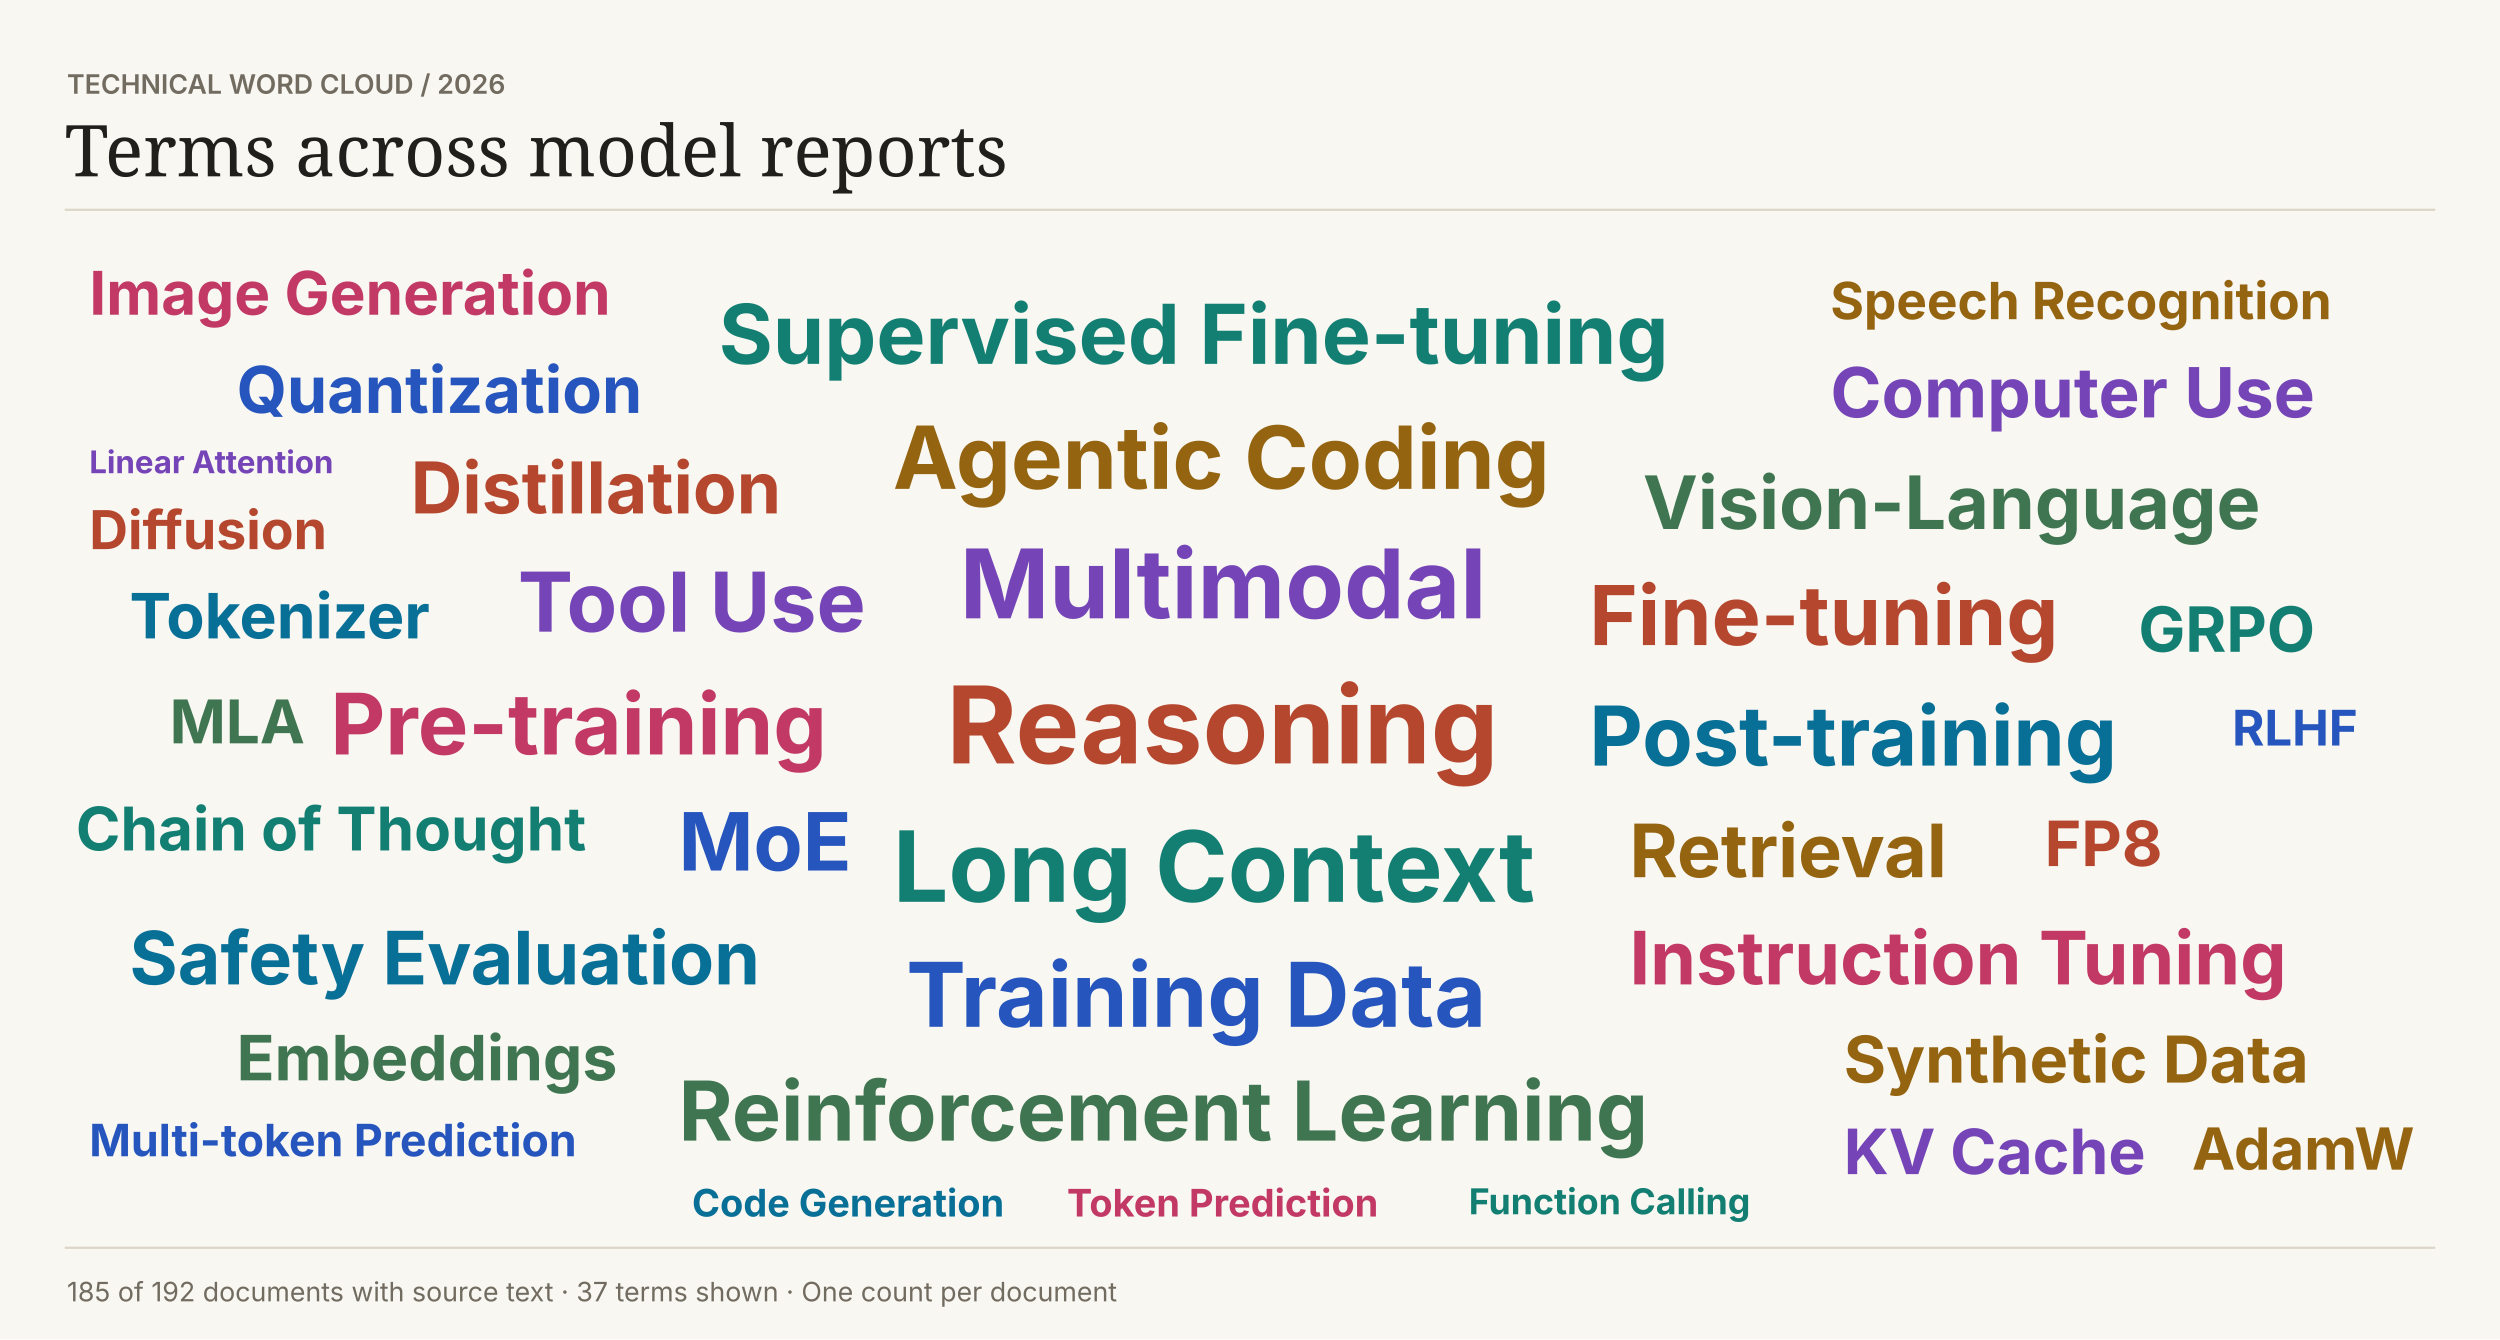
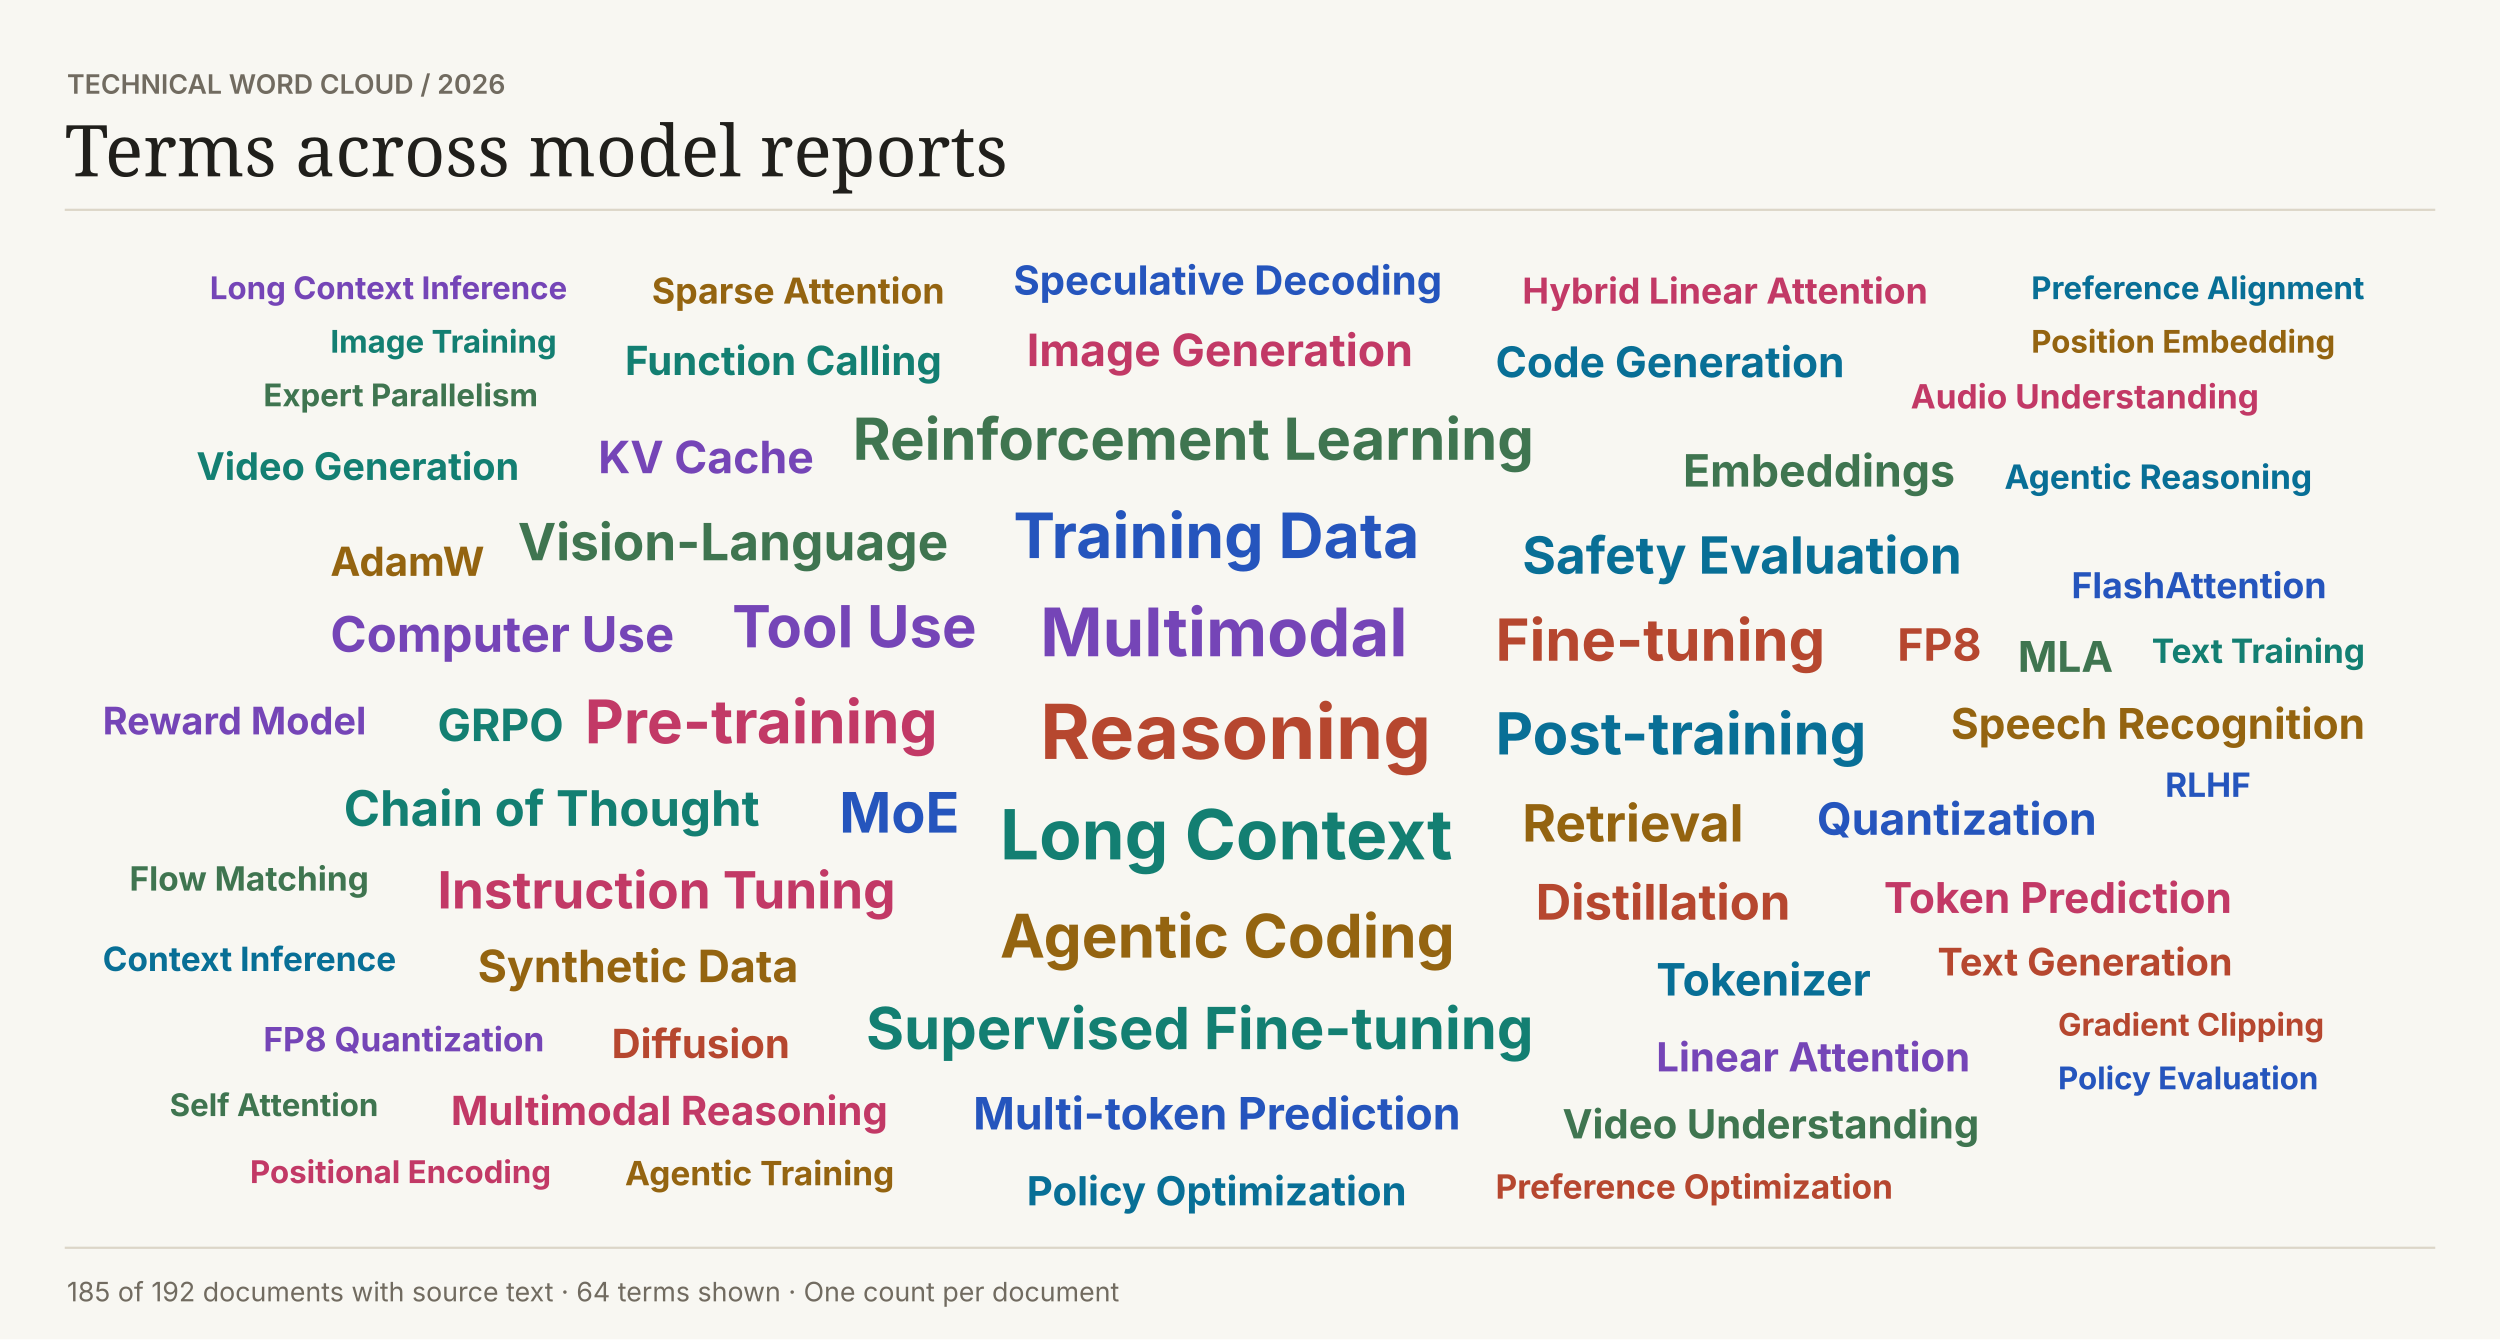
<svg xmlns="http://www.w3.org/2000/svg" width="1120" height="600" viewBox="0 0 1120 600" role="img">
  <rect width="1120" height="600" fill="#f8f7f2" />
  <text font-family="Inter,Arial,sans-serif" x="30" y="42" fill="#716b60" font-size="12" font-weight="600">TECHNICAL WORD CLOUD  /  2026</text>
  <text font-family="Georgia,serif" x="29" y="79" fill="#201f1b" font-size="32" font-weight="400">Terms across model reports</text>
  <path d="M29 94H1091V94" stroke="#dcd6c8" fill="none" />
-   <text font-family="Inter,Arial,sans-serif" x="424" y="342" fill="#b6472f" font-size="48" font-weight="700">Reasoning</text>
-   <text font-family="Inter,Arial,sans-serif" x="400" y="404" fill="#137f72" font-size="44" font-weight="700">Long Context</text>
-   <text font-family="Inter,Arial,sans-serif" x="430" y="277" fill="#7545b7" font-size="43" font-weight="700">Multimodal</text>
-   <text font-family="Inter,Arial,sans-serif" x="406" y="460" fill="#2555bd" font-size="40" font-weight="700">Training Data</text>
-   <text font-family="Inter,Arial,sans-serif" x="400" y="219" fill="#946410" font-size="39" font-weight="700">Agentic Coding</text>
-   <text font-family="Inter,Arial,sans-serif" x="148" y="338" fill="#c23966" font-size="38" font-weight="700">Pre-training</text>
-   <text font-family="Inter,Arial,sans-serif" x="712" y="343" fill="#086f96" font-size="37" font-weight="700">Post-training</text>
-   <text font-family="Inter,Arial,sans-serif" x="304" y="511" fill="#3f7550" font-size="37" font-weight="700">Reinforcement Learning</text>
-   <text font-family="Inter,Arial,sans-serif" x="712" y="289" fill="#b6472f" font-size="37" font-weight="700">Fine-tuning</text>
-   <text font-family="Inter,Arial,sans-serif" x="322" y="163" fill="#137f72" font-size="37" font-weight="700">Supervised Fine-tuning</text>
-   <text font-family="Inter,Arial,sans-serif" x="232" y="283" fill="#7545b7" font-size="37" font-weight="700">Tool Use</text>
-   <text font-family="Inter,Arial,sans-serif" x="304" y="390" fill="#2555bd" font-size="36" font-weight="700">MoE</text>
-   <text font-family="Inter,Arial,sans-serif" x="730" y="393" fill="#946410" font-size="33" font-weight="700">Retrieval</text>
-   <text font-family="Inter,Arial,sans-serif" x="730" y="441" fill="#c23966" font-size="33" font-weight="700">Instruction Tuning</text>
-   <text font-family="Inter,Arial,sans-serif" x="58" y="441" fill="#086f96" font-size="33" font-weight="700">Safety Evaluation</text>
-   <text font-family="Inter,Arial,sans-serif" x="736" y="237" fill="#3f7550" font-size="33" font-weight="700">Vision-Language</text>
-   <text font-family="Inter,Arial,sans-serif" x="184" y="230" fill="#b6472f" font-size="32" font-weight="700">Distillation</text>
-   <text font-family="Inter,Arial,sans-serif" x="34" y="381" fill="#137f72" font-size="27" font-weight="700">Chain of Thought</text>
-   <text font-family="Inter,Arial,sans-serif" x="820" y="187" fill="#7545b7" font-size="31" font-weight="700">Computer Use</text>
-   <text font-family="Inter,Arial,sans-serif" x="106" y="185" fill="#2555bd" font-size="29" font-weight="700">Quantization</text>
-   <text font-family="Inter,Arial,sans-serif" x="826" y="485" fill="#946410" font-size="29" font-weight="700">Synthetic Data</text>
-   <text font-family="Inter,Arial,sans-serif" x="40" y="141" fill="#c23966" font-size="27" font-weight="700">Image Generation</text>
-   <text font-family="Inter,Arial,sans-serif" x="58" y="286" fill="#086f96" font-size="28" font-weight="700">Tokenizer</text>
-   <text font-family="Inter,Arial,sans-serif" x="106" y="484" fill="#3f7550" font-size="28" font-weight="700">Embeddings</text>
-   <text font-family="Inter,Arial,sans-serif" x="916" y="388" fill="#b6472f" font-size="28" font-weight="700">FP8</text>
-   <text font-family="Inter,Arial,sans-serif" x="958" y="292" fill="#137f72" font-size="28" font-weight="700">GRPO</text>
-   <text font-family="Inter,Arial,sans-serif" x="826" y="526" fill="#7545b7" font-size="28" font-weight="700">KV Cache</text>
-   <text font-family="Inter,Arial,sans-serif" x="40" y="518" fill="#2555bd" font-size="20" font-weight="700">Multi-token Prediction</text>
-   <text font-family="Inter,Arial,sans-serif" x="820" y="143" fill="#946410" font-size="23" font-weight="700">Speech Recognition</text>
-   <text font-family="Inter,Arial,sans-serif" x="478" y="545" fill="#c23966" font-size="17" font-weight="700">Token Prediction</text>
-   <text font-family="Inter,Arial,sans-serif" x="310" y="545" fill="#086f96" font-size="17" font-weight="700">Code Generation</text>
-   <text font-family="Inter,Arial,sans-serif" x="76" y="333" fill="#3f7550" font-size="27" font-weight="700">MLA</text>
-   <text font-family="Inter,Arial,sans-serif" x="40" y="246" fill="#b6472f" font-size="24" font-weight="700">Diffusion</text>
-   <text font-family="Inter,Arial,sans-serif" x="658" y="544" fill="#137f72" font-size="16" font-weight="700">Function Calling</text>
-   <text font-family="Inter,Arial,sans-serif" x="40" y="212" fill="#7545b7" font-size="14" font-weight="700">Linear Attention</text>
-   <text font-family="Inter,Arial,sans-serif" x="982" y="524" fill="#946410" font-size="26" font-weight="700">AdamW</text>
-   <text font-family="Inter,Arial,sans-serif" x="1000" y="334" fill="#2555bd" font-size="22" font-weight="700">RLHF</text>
+   <text font-family="Inter,Arial,sans-serif" x="466" y="340" fill="#b6472f" font-size="34" font-weight="700">Reasoning</text>
+   <text font-family="Inter,Arial,sans-serif" x="448" y="385" fill="#137f72" font-size="31" font-weight="700">Long Context</text>
+   <text font-family="Inter,Arial,sans-serif" x="466" y="294" fill="#7545b7" font-size="30" font-weight="700">Multimodal</text>
+   <text font-family="Inter,Arial,sans-serif" x="454" y="250" fill="#2555bd" font-size="28" font-weight="700">Training Data</text>
+   <text font-family="Inter,Arial,sans-serif" x="448" y="429" fill="#946410" font-size="27" font-weight="700">Agentic Coding</text>
+   <text font-family="Inter,Arial,sans-serif" x="262" y="333" fill="#c23966" font-size="27" font-weight="700">Pre-training</text>
+   <text font-family="Inter,Arial,sans-serif" x="670" y="338" fill="#086f96" font-size="26" font-weight="700">Post-training</text>
+   <text font-family="Inter,Arial,sans-serif" x="382" y="206" fill="#3f7550" font-size="26" font-weight="700">Reinforcement Learning</text>
+   <text font-family="Inter,Arial,sans-serif" x="670" y="296" fill="#b6472f" font-size="26" font-weight="700">Fine-tuning</text>
+   <text font-family="Inter,Arial,sans-serif" x="388" y="470" fill="#137f72" font-size="26" font-weight="700">Supervised Fine-tuning</text>
+   <text font-family="Inter,Arial,sans-serif" x="328" y="290" fill="#7545b7" font-size="26" font-weight="700">Tool Use</text>
+   <text font-family="Inter,Arial,sans-serif" x="376" y="373" fill="#2555bd" font-size="25" font-weight="700">MoE</text>
+   <text font-family="Inter,Arial,sans-serif" x="682" y="377" fill="#946410" font-size="23" font-weight="700">Retrieval</text>
+   <text font-family="Inter,Arial,sans-serif" x="196" y="407" fill="#c23966" font-size="23" font-weight="700">Instruction Tuning</text>
+   <text font-family="Inter,Arial,sans-serif" x="682" y="257" fill="#086f96" font-size="23" font-weight="700">Safety Evaluation</text>
+   <text font-family="Inter,Arial,sans-serif" x="232" y="251" fill="#3f7550" font-size="23" font-weight="700">Vision-Language</text>
+   <text font-family="Inter,Arial,sans-serif" x="688" y="412" fill="#b6472f" font-size="22" font-weight="700">Distillation</text>
+   <text font-family="Inter,Arial,sans-serif" x="154" y="370" fill="#137f72" font-size="22" font-weight="700">Chain of Thought</text>
+   <text font-family="Inter,Arial,sans-serif" x="148" y="292" fill="#7545b7" font-size="22" font-weight="700">Computer Use</text>
+   <text font-family="Inter,Arial,sans-serif" x="814" y="374" fill="#2555bd" font-size="20" font-weight="700">Quantization</text>
+   <text font-family="Inter,Arial,sans-serif" x="214" y="440" fill="#946410" font-size="20" font-weight="700">Synthetic Data</text>
+   <text font-family="Inter,Arial,sans-serif" x="460" y="164" fill="#c23966" font-size="20" font-weight="700">Image Generation</text>
+   <text font-family="Inter,Arial,sans-serif" x="742" y="446" fill="#086f96" font-size="20" font-weight="700">Tokenizer</text>
+   <text font-family="Inter,Arial,sans-serif" x="754" y="218" fill="#3f7550" font-size="20" font-weight="700">Embeddings</text>
+   <text font-family="Inter,Arial,sans-serif" x="850" y="296" fill="#b6472f" font-size="20" font-weight="700">FP8</text>
+   <text font-family="Inter,Arial,sans-serif" x="196" y="332" fill="#137f72" font-size="20" font-weight="700">GRPO</text>
+   <text font-family="Inter,Arial,sans-serif" x="268" y="212" fill="#7545b7" font-size="20" font-weight="700">KV Cache</text>
+   <text font-family="Inter,Arial,sans-serif" x="436" y="506" fill="#2555bd" font-size="20" font-weight="700">Multi-token Prediction</text>
+   <text font-family="Inter,Arial,sans-serif" x="874" y="331" fill="#946410" font-size="19" font-weight="700">Speech Recognition</text>
+   <text font-family="Inter,Arial,sans-serif" x="844" y="409" fill="#c23966" font-size="19" font-weight="700">Token Prediction</text>
+   <text font-family="Inter,Arial,sans-serif" x="670" y="169" fill="#086f96" font-size="19" font-weight="700">Code Generation</text>
+   <text font-family="Inter,Arial,sans-serif" x="904" y="301" fill="#3f7550" font-size="19" font-weight="700">MLA</text>
+   <text font-family="Inter,Arial,sans-serif" x="274" y="474" fill="#b6472f" font-size="18" font-weight="700">Diffusion</text>
+   <text font-family="Inter,Arial,sans-serif" x="280" y="168" fill="#137f72" font-size="18" font-weight="700">Function Calling</text>
+   <text font-family="Inter,Arial,sans-serif" x="742" y="480" fill="#7545b7" font-size="18" font-weight="700">Linear Attention</text>
+   <text font-family="Inter,Arial,sans-serif" x="454" y="132" fill="#2555bd" font-size="18" font-weight="700">Speculative Decoding</text>
+   <text font-family="Inter,Arial,sans-serif" x="148" y="258" fill="#946410" font-size="18" font-weight="700">AdamW</text>
+   <text font-family="Inter,Arial,sans-serif" x="202" y="504" fill="#c23966" font-size="18" font-weight="700">Multimodal Reasoning</text>
+   <text font-family="Inter,Arial,sans-serif" x="460" y="540" fill="#086f96" font-size="18" font-weight="700">Policy Optimization</text>
+   <text font-family="Inter,Arial,sans-serif" x="700" y="510" fill="#3f7550" font-size="18" font-weight="700">Video Understanding</text>
+   <text font-family="Inter,Arial,sans-serif" x="868" y="437" fill="#b6472f" font-size="17" font-weight="700">Text Generation</text>
+   <text font-family="Inter,Arial,sans-serif" x="88" y="215" fill="#137f72" font-size="17" font-weight="700">Video Generation</text>
+   <text font-family="Inter,Arial,sans-serif" x="46" y="329" fill="#7545b7" font-size="17" font-weight="700">Reward Model</text>
+   <text font-family="Inter,Arial,sans-serif" x="928" y="268" fill="#2555bd" font-size="16" font-weight="700">FlashAttention</text>
+   <text font-family="Inter,Arial,sans-serif" x="292" y="136" fill="#946410" font-size="16" font-weight="700">Sparse Attention</text>
+   <text font-family="Inter,Arial,sans-serif" x="682" y="136" fill="#c23966" font-size="16" font-weight="700">Hybrid Linear Attention</text>
+   <text font-family="Inter,Arial,sans-serif" x="898" y="219" fill="#086f96" font-size="15" font-weight="700">Agentic Reasoning</text>
+   <text font-family="Inter,Arial,sans-serif" x="58" y="399" fill="#3f7550" font-size="15" font-weight="700">Flow Matching</text>
+   <text font-family="Inter,Arial,sans-serif" x="670" y="537" fill="#b6472f" font-size="15" font-weight="700">Preference Optimization</text>
+   <text font-family="Inter,Arial,sans-serif" x="964" y="297" fill="#137f72" font-size="15" font-weight="700">Text Training</text>
+   <text font-family="Inter,Arial,sans-serif" x="118" y="471" fill="#7545b7" font-size="15" font-weight="700">FP8 Quantization</text>
+   <text font-family="Inter,Arial,sans-serif" x="970" y="357" fill="#2555bd" font-size="15" font-weight="700">RLHF</text>
+   <text font-family="Inter,Arial,sans-serif" x="280" y="531" fill="#946410" font-size="15" font-weight="700">Agentic Training</text>
+   <text font-family="Inter,Arial,sans-serif" x="856" y="183" fill="#c23966" font-size="15" font-weight="700">Audio Understanding</text>
+   <text font-family="Inter,Arial,sans-serif" x="46" y="435" fill="#086f96" font-size="15" font-weight="700">Context Inference</text>
+   <text font-family="Inter,Arial,sans-serif" x="118" y="182" fill="#3f7550" font-size="14" font-weight="700">Expert Parallelism</text>
+   <text font-family="Inter,Arial,sans-serif" x="922" y="464" fill="#b6472f" font-size="14" font-weight="700">Gradient Clipping</text>
+   <text font-family="Inter,Arial,sans-serif" x="148" y="158" fill="#137f72" font-size="14" font-weight="700">Image Training</text>
+   <text font-family="Inter,Arial,sans-serif" x="94" y="134" fill="#7545b7" font-size="14" font-weight="700">Long Context Inference</text>
+   <text font-family="Inter,Arial,sans-serif" x="922" y="488" fill="#2555bd" font-size="14" font-weight="700">Policy Evaluation</text>
+   <text font-family="Inter,Arial,sans-serif" x="910" y="158" fill="#946410" font-size="14" font-weight="700">Position Embedding</text>
+   <text font-family="Inter,Arial,sans-serif" x="112" y="530" fill="#c23966" font-size="14" font-weight="700">Positional Encoding</text>
+   <text font-family="Inter,Arial,sans-serif" x="910" y="134" fill="#086f96" font-size="14" font-weight="700">Preference Alignment</text>
+   <text font-family="Inter,Arial,sans-serif" x="76" y="500" fill="#3f7550" font-size="14" font-weight="700">Self Attention</text>
  <path d="M29 559H1091V559" stroke="#dcd6c8" fill="none" />
-   <text font-family="Inter,Arial,sans-serif" x="30" y="583" fill="#716b60" font-size="12" font-weight="400">185 of 192 documents with source text  ·  37 terms shown  ·  One count per document</text>
+   <text font-family="Inter,Arial,sans-serif" x="30" y="583" fill="#716b60" font-size="12" font-weight="400">185 of 192 documents with source text  ·  64 terms shown  ·  One count per document</text>
</svg>
